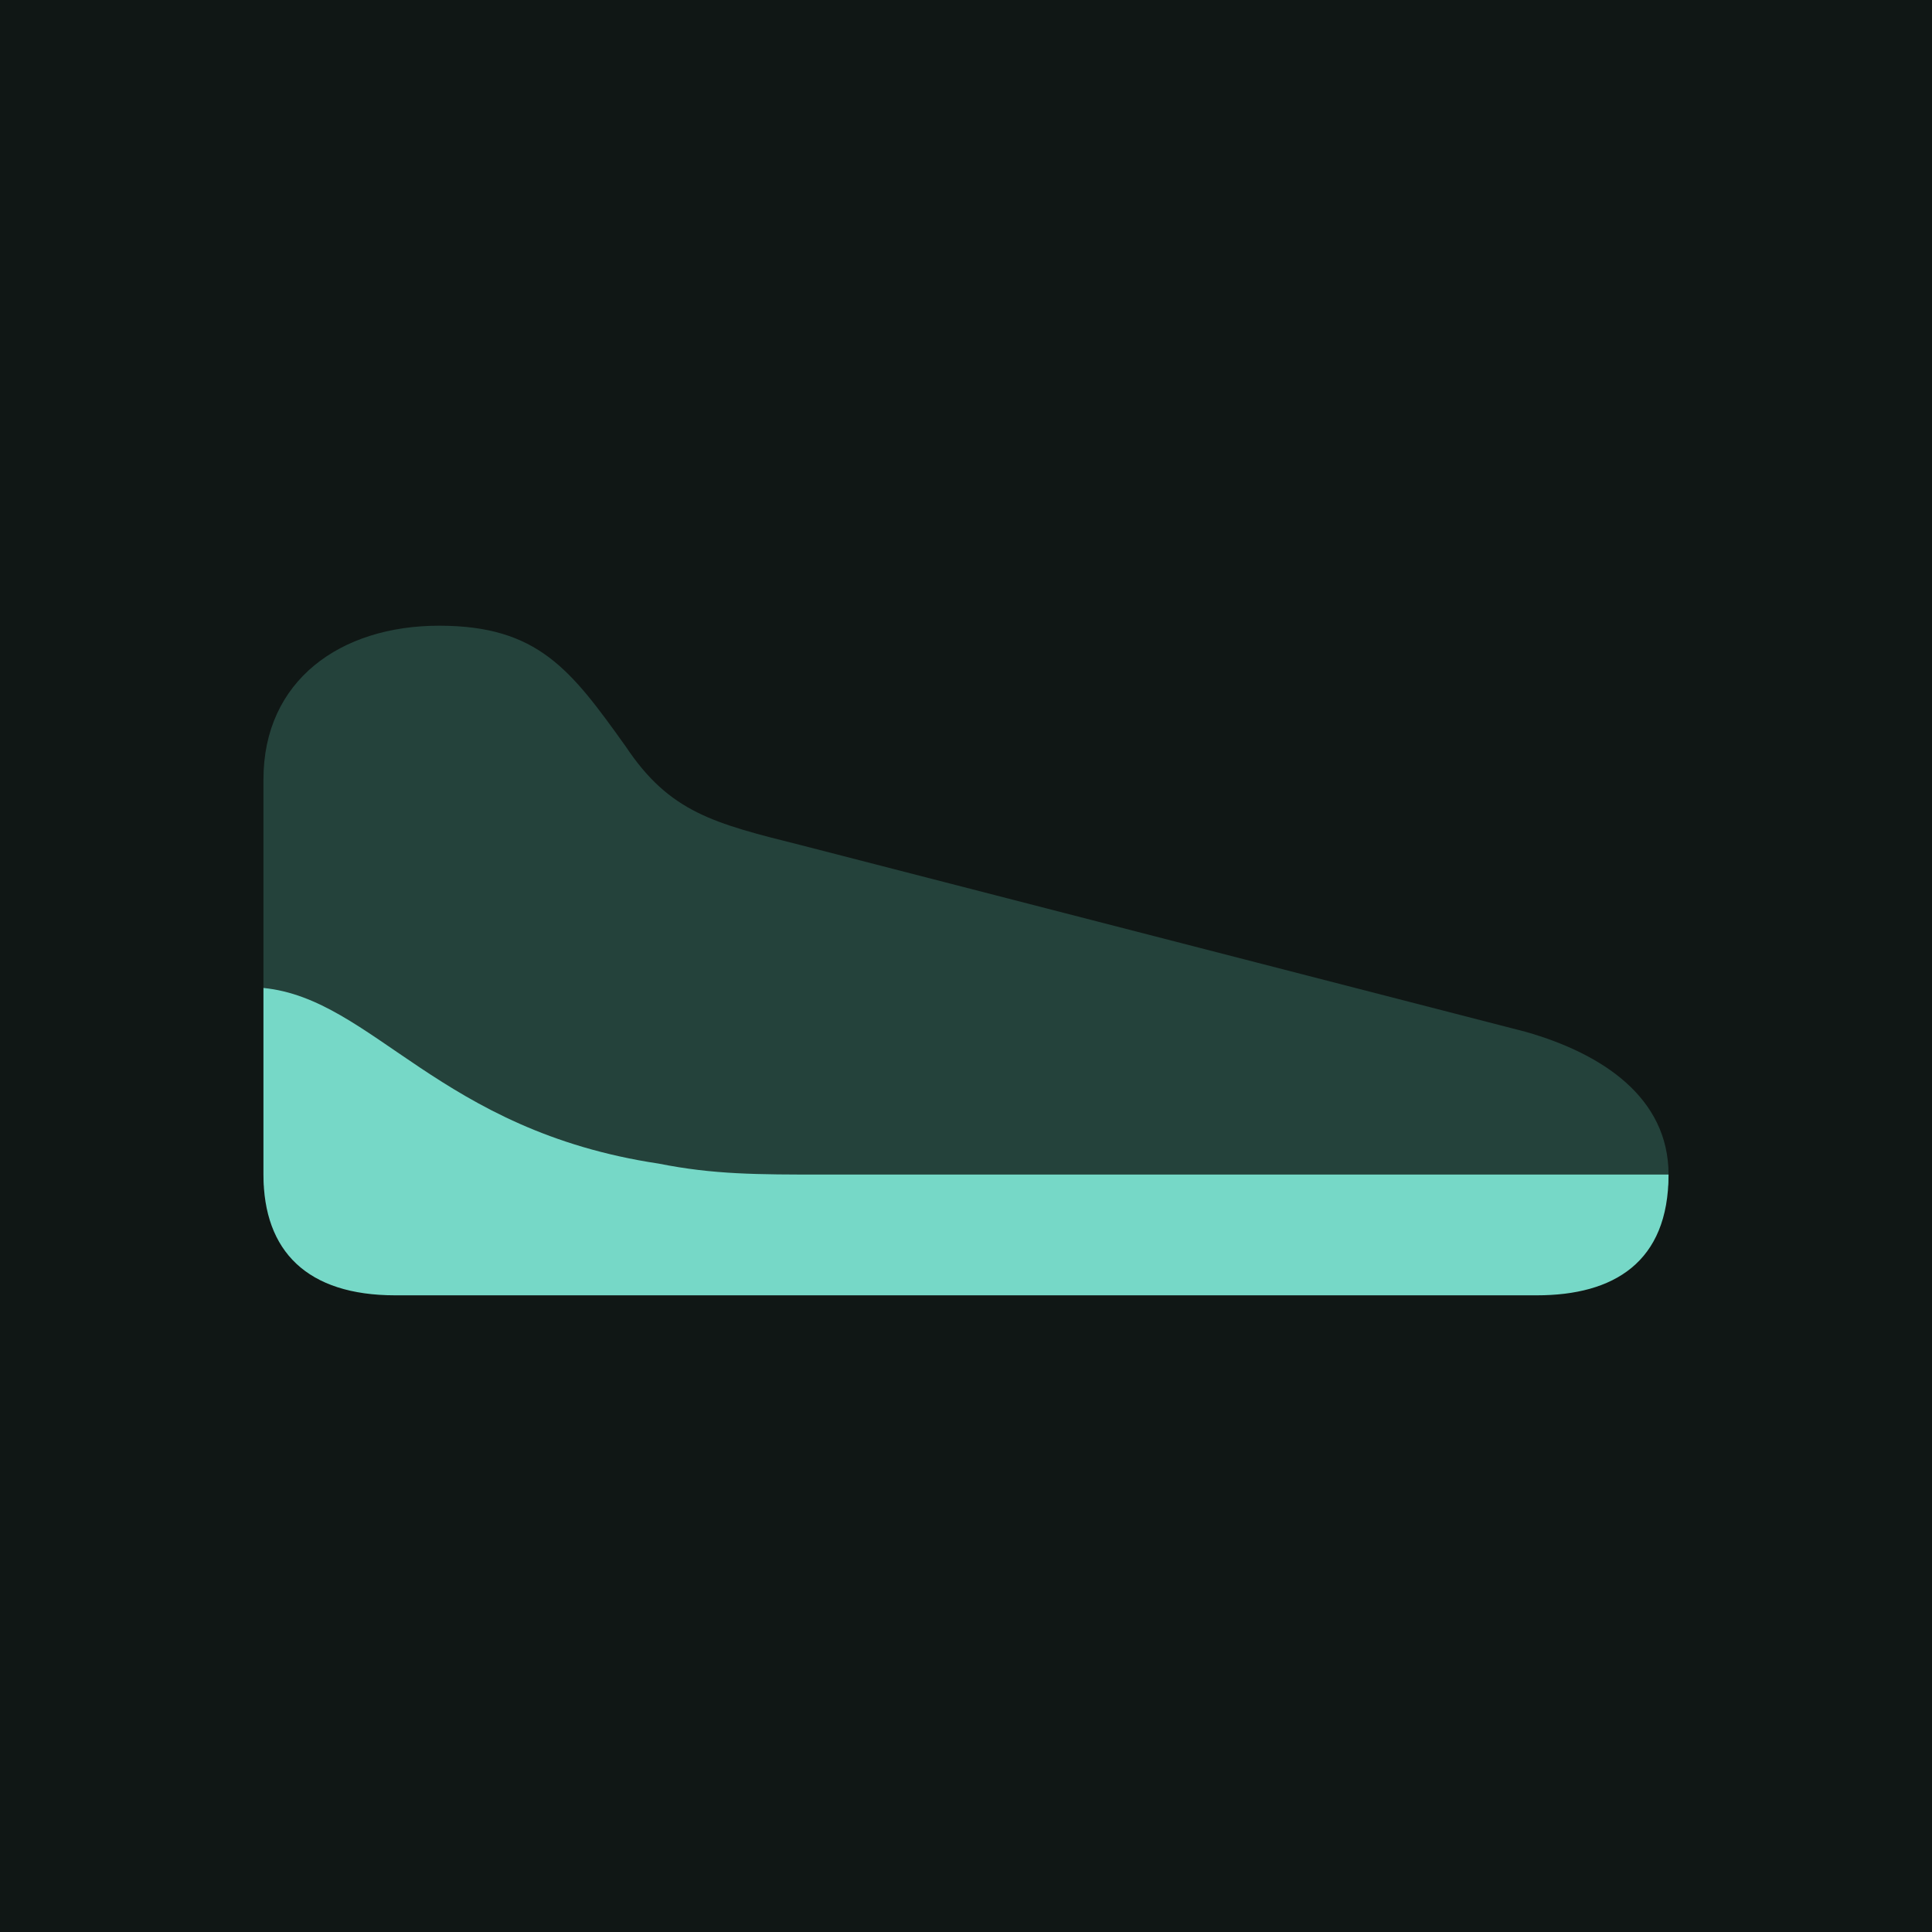
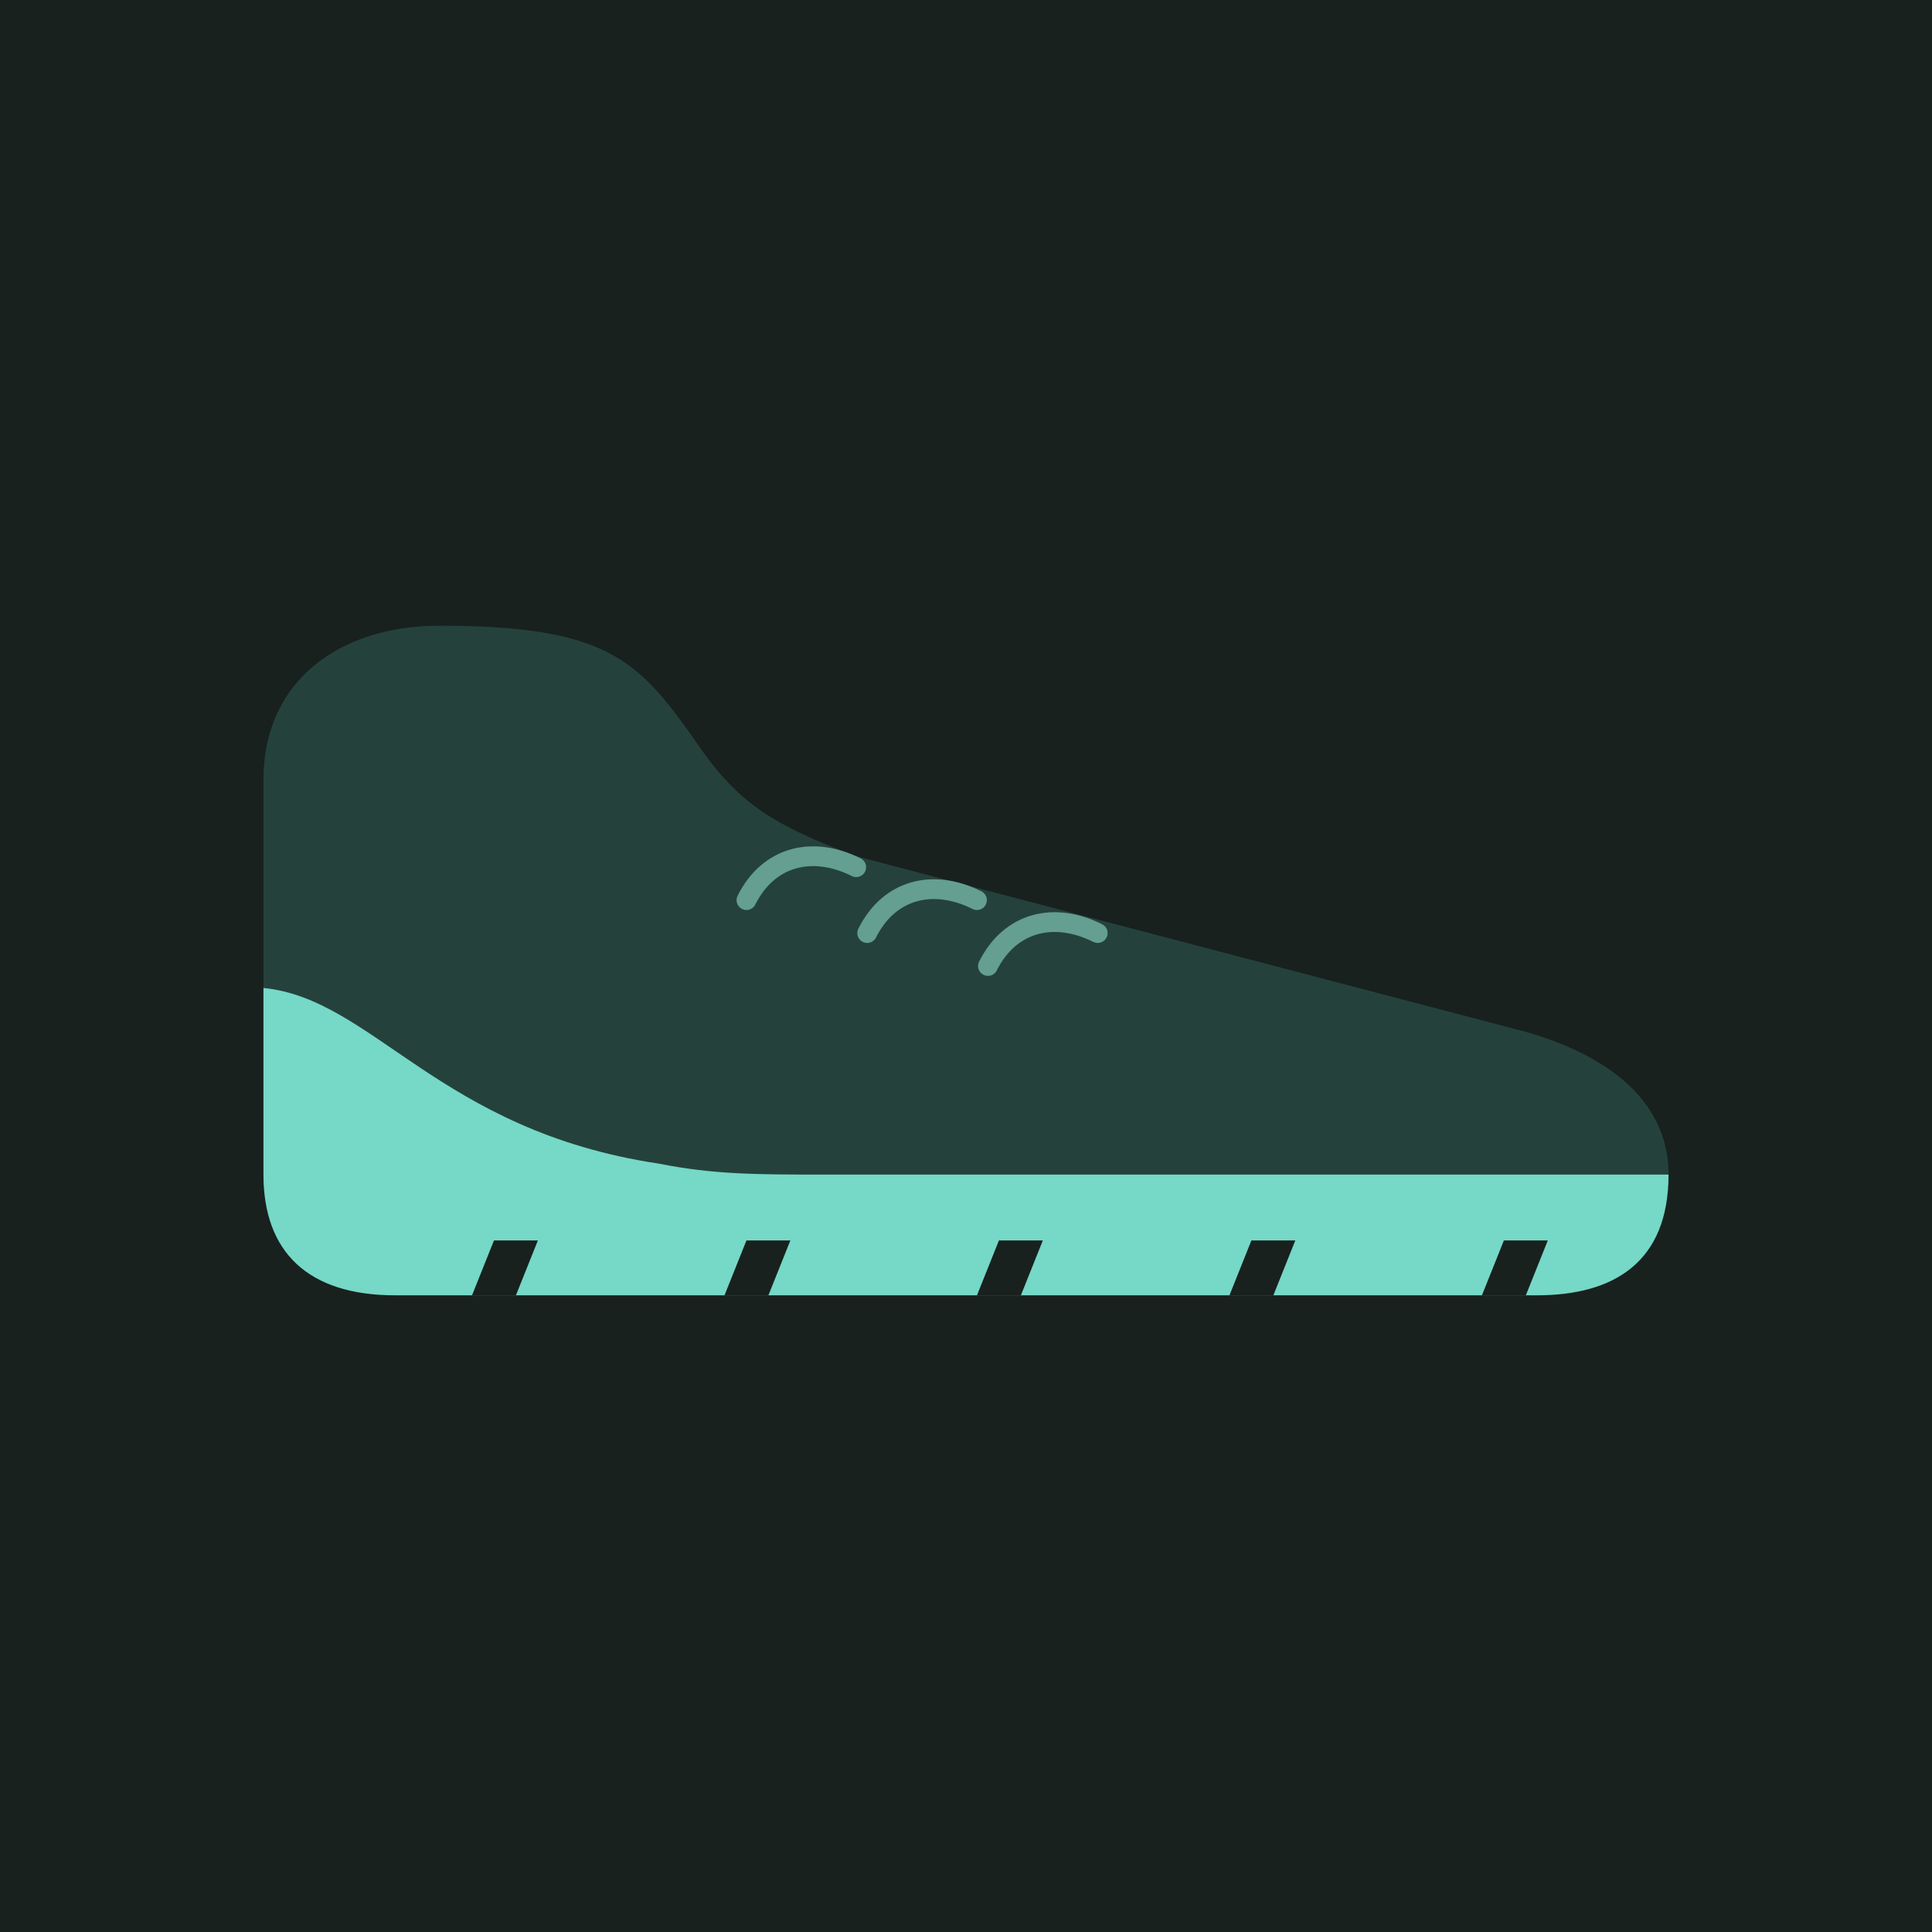
<svg xmlns="http://www.w3.org/2000/svg" viewBox="0 0 176 176">
-   <path fill="#101715" d="M0 0H176V176H0Z" />
+   <path fill="#18211E" d="M0 0H176V176H0Z" />
  <g transform="translate(0 26)">
-     <path fill="#24423B" d="M24,64 L24,45 C24,36 31,31 40,31 C49,31 52,35 57,42 C61,48 65,49 73,51 L139,68 C146,70 152,74 152,81 L152,82 L24,82 Z" />
+     <path fill="#24423B" d="M24,64 L24,45 C24,36 31,31 40,31 C55,31 58,34 63,41 C67,47 70,49 78,52 L139,68 C146,70 152,74 152,81 L152,82 L24,82 Z" />
    <path fill="#76D8C7" d="M24,64 C34,65 40,77 60,80 C65,81 69,81 75,81 L152,81 C152,89 147,92 140,92 L36,92 C28,92 24,88 24,81 Z" />
+     <path fill="#18211E" d="M43 92L45 87H49L47 92Z M66 92L68 87H72L70 92Z M89 92L91 87H95L93 92Z M112 92L114 87H118L116 92Z M135 92L137 87H141L139 92Z" />
+     <path d="M68 56 C70 52 74 51 78 53 M79 59 C81 55 85 54 89 56 M90 62 C92 58 96 57 100 59" fill="none" stroke="#649F91" stroke-width="1.8" stroke-linecap="round" />
  </g>
</svg>
